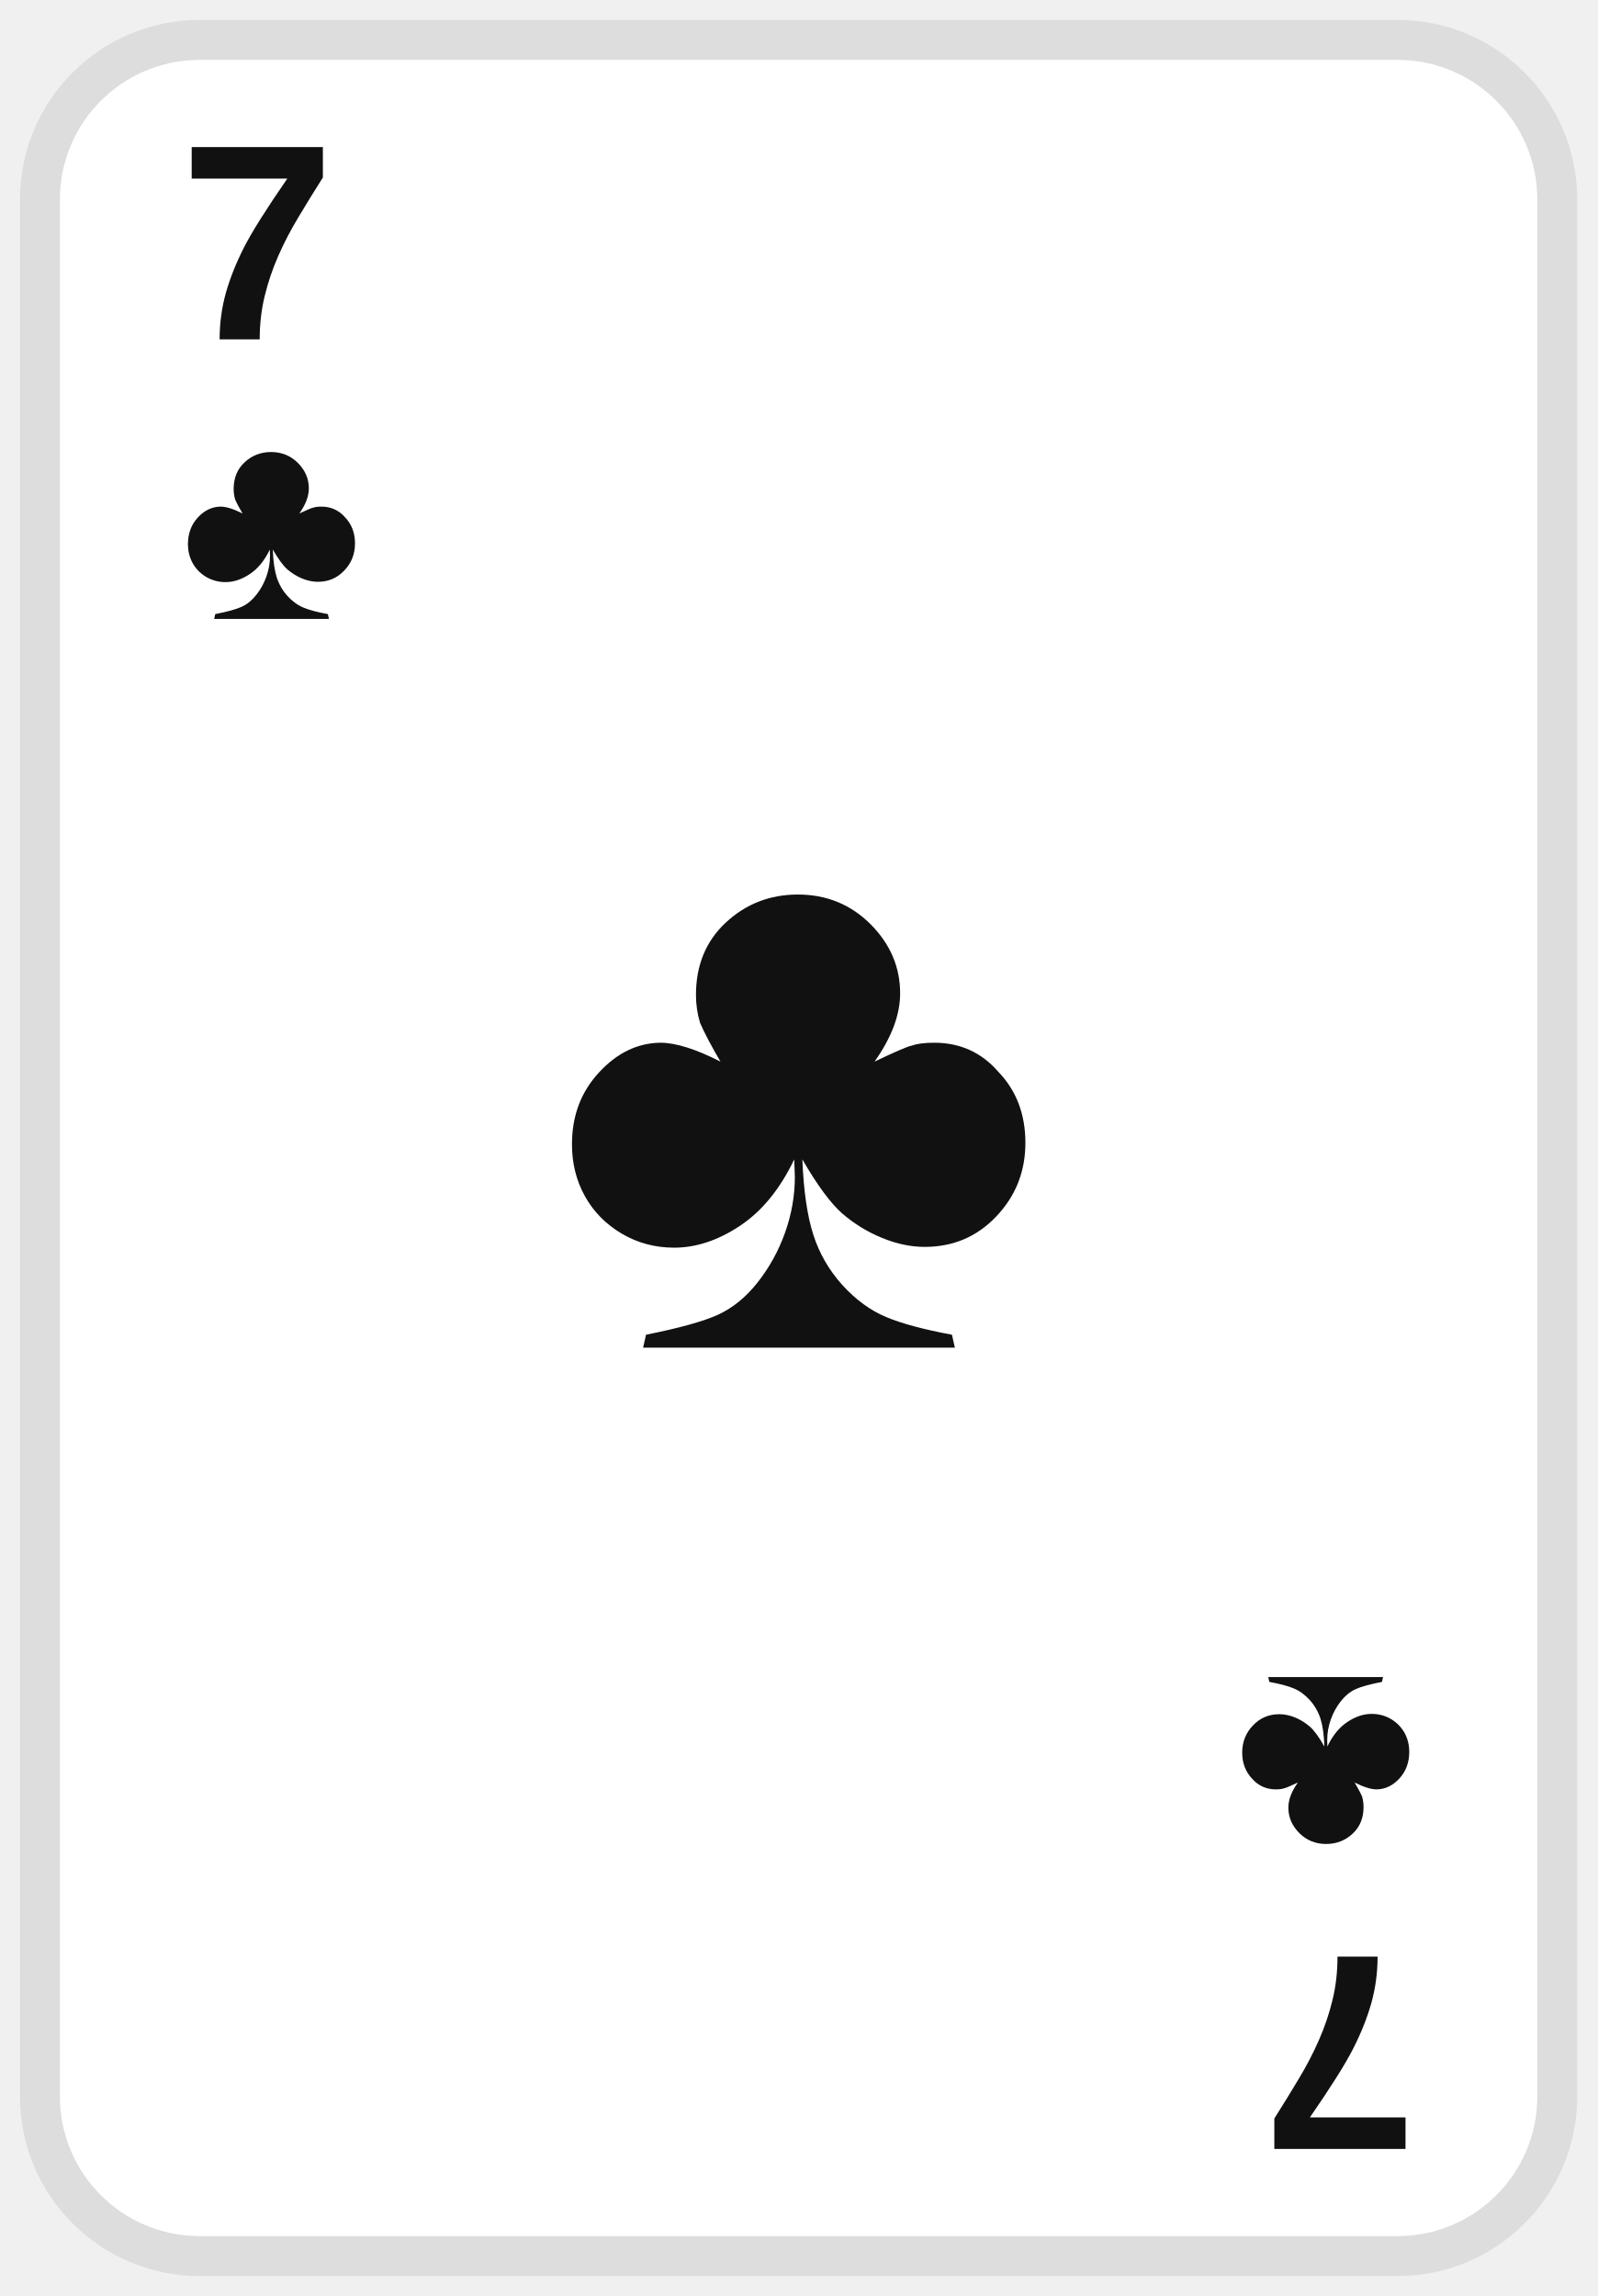
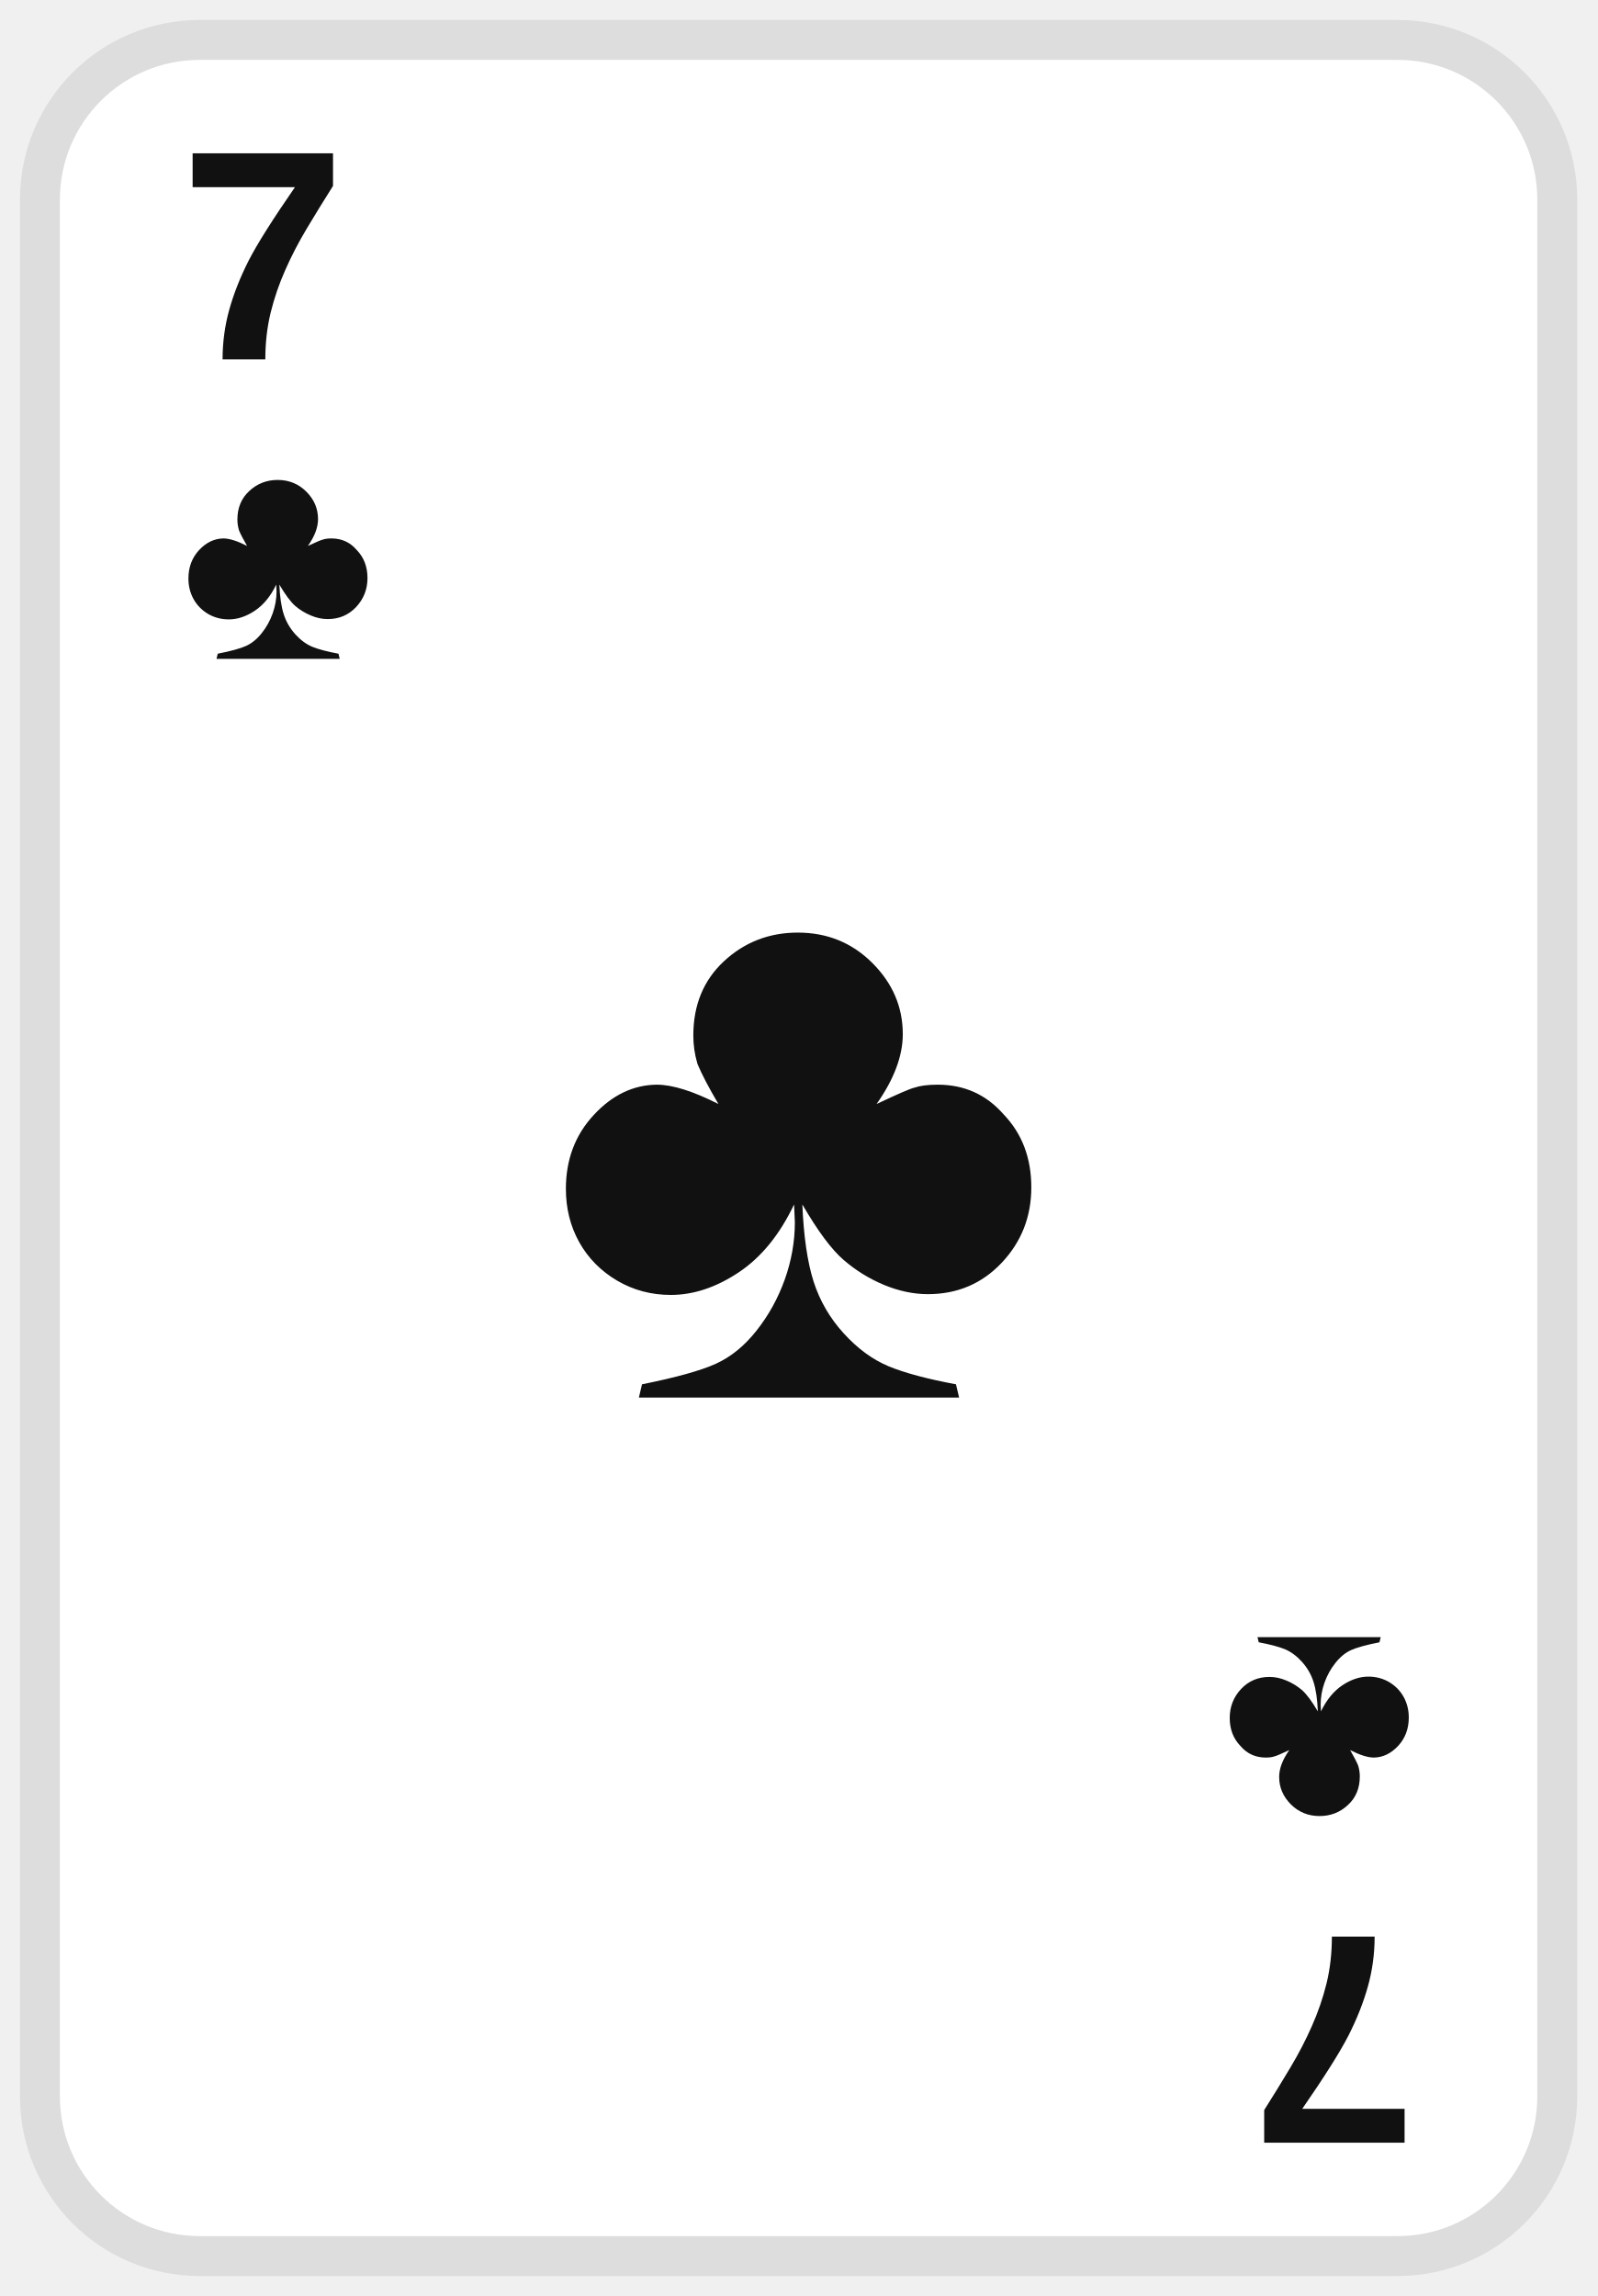
<svg xmlns="http://www.w3.org/2000/svg" width="160" height="230" viewBox="0 0 160 230">
-   <rect x="4" y="4" width="152" height="222" rx="16" fill="white" stroke="#dddddd" stroke-width="4" />
-   <text x="18" y="34" font-size="28" font-family="Arial" font-weight="bold" fill="#111111">7</text>
-   <text x="18" y="62" font-size="28" font-family="Arial" fill="#111111">♣</text>
-   <text x="80" y="135" text-anchor="middle" font-size="76" font-family="Arial" fill="#111111">♣</text>
+   <rect x="4" y="4" width="152" height="222" rx="16" fill="white" stroke="#ddd" stroke-width="4" />
+   <text x="18" y="36" font-size="30" font-family="Arial" font-weight="bold" fill="#111">7</text>
+   <text x="18" y="66" font-size="30" font-family="Arial" fill="#111">♣</text>
+   <text x="80" y="140" text-anchor="middle" font-size="78" font-family="Arial" fill="#111">♣</text>
  <g transform="rotate(180 80 115)">
-     <text x="18" y="34" font-size="28" font-family="Arial" font-weight="bold" fill="#111111">7</text>
-     <text x="18" y="62" font-size="28" font-family="Arial" fill="#111111">♣</text>
+     <text x="18" y="36" font-size="30" font-family="Arial" font-weight="bold" fill="#111">7</text>
+     <text x="18" y="66" font-size="30" font-family="Arial" fill="#111">♣</text>
  </g>
</svg>
